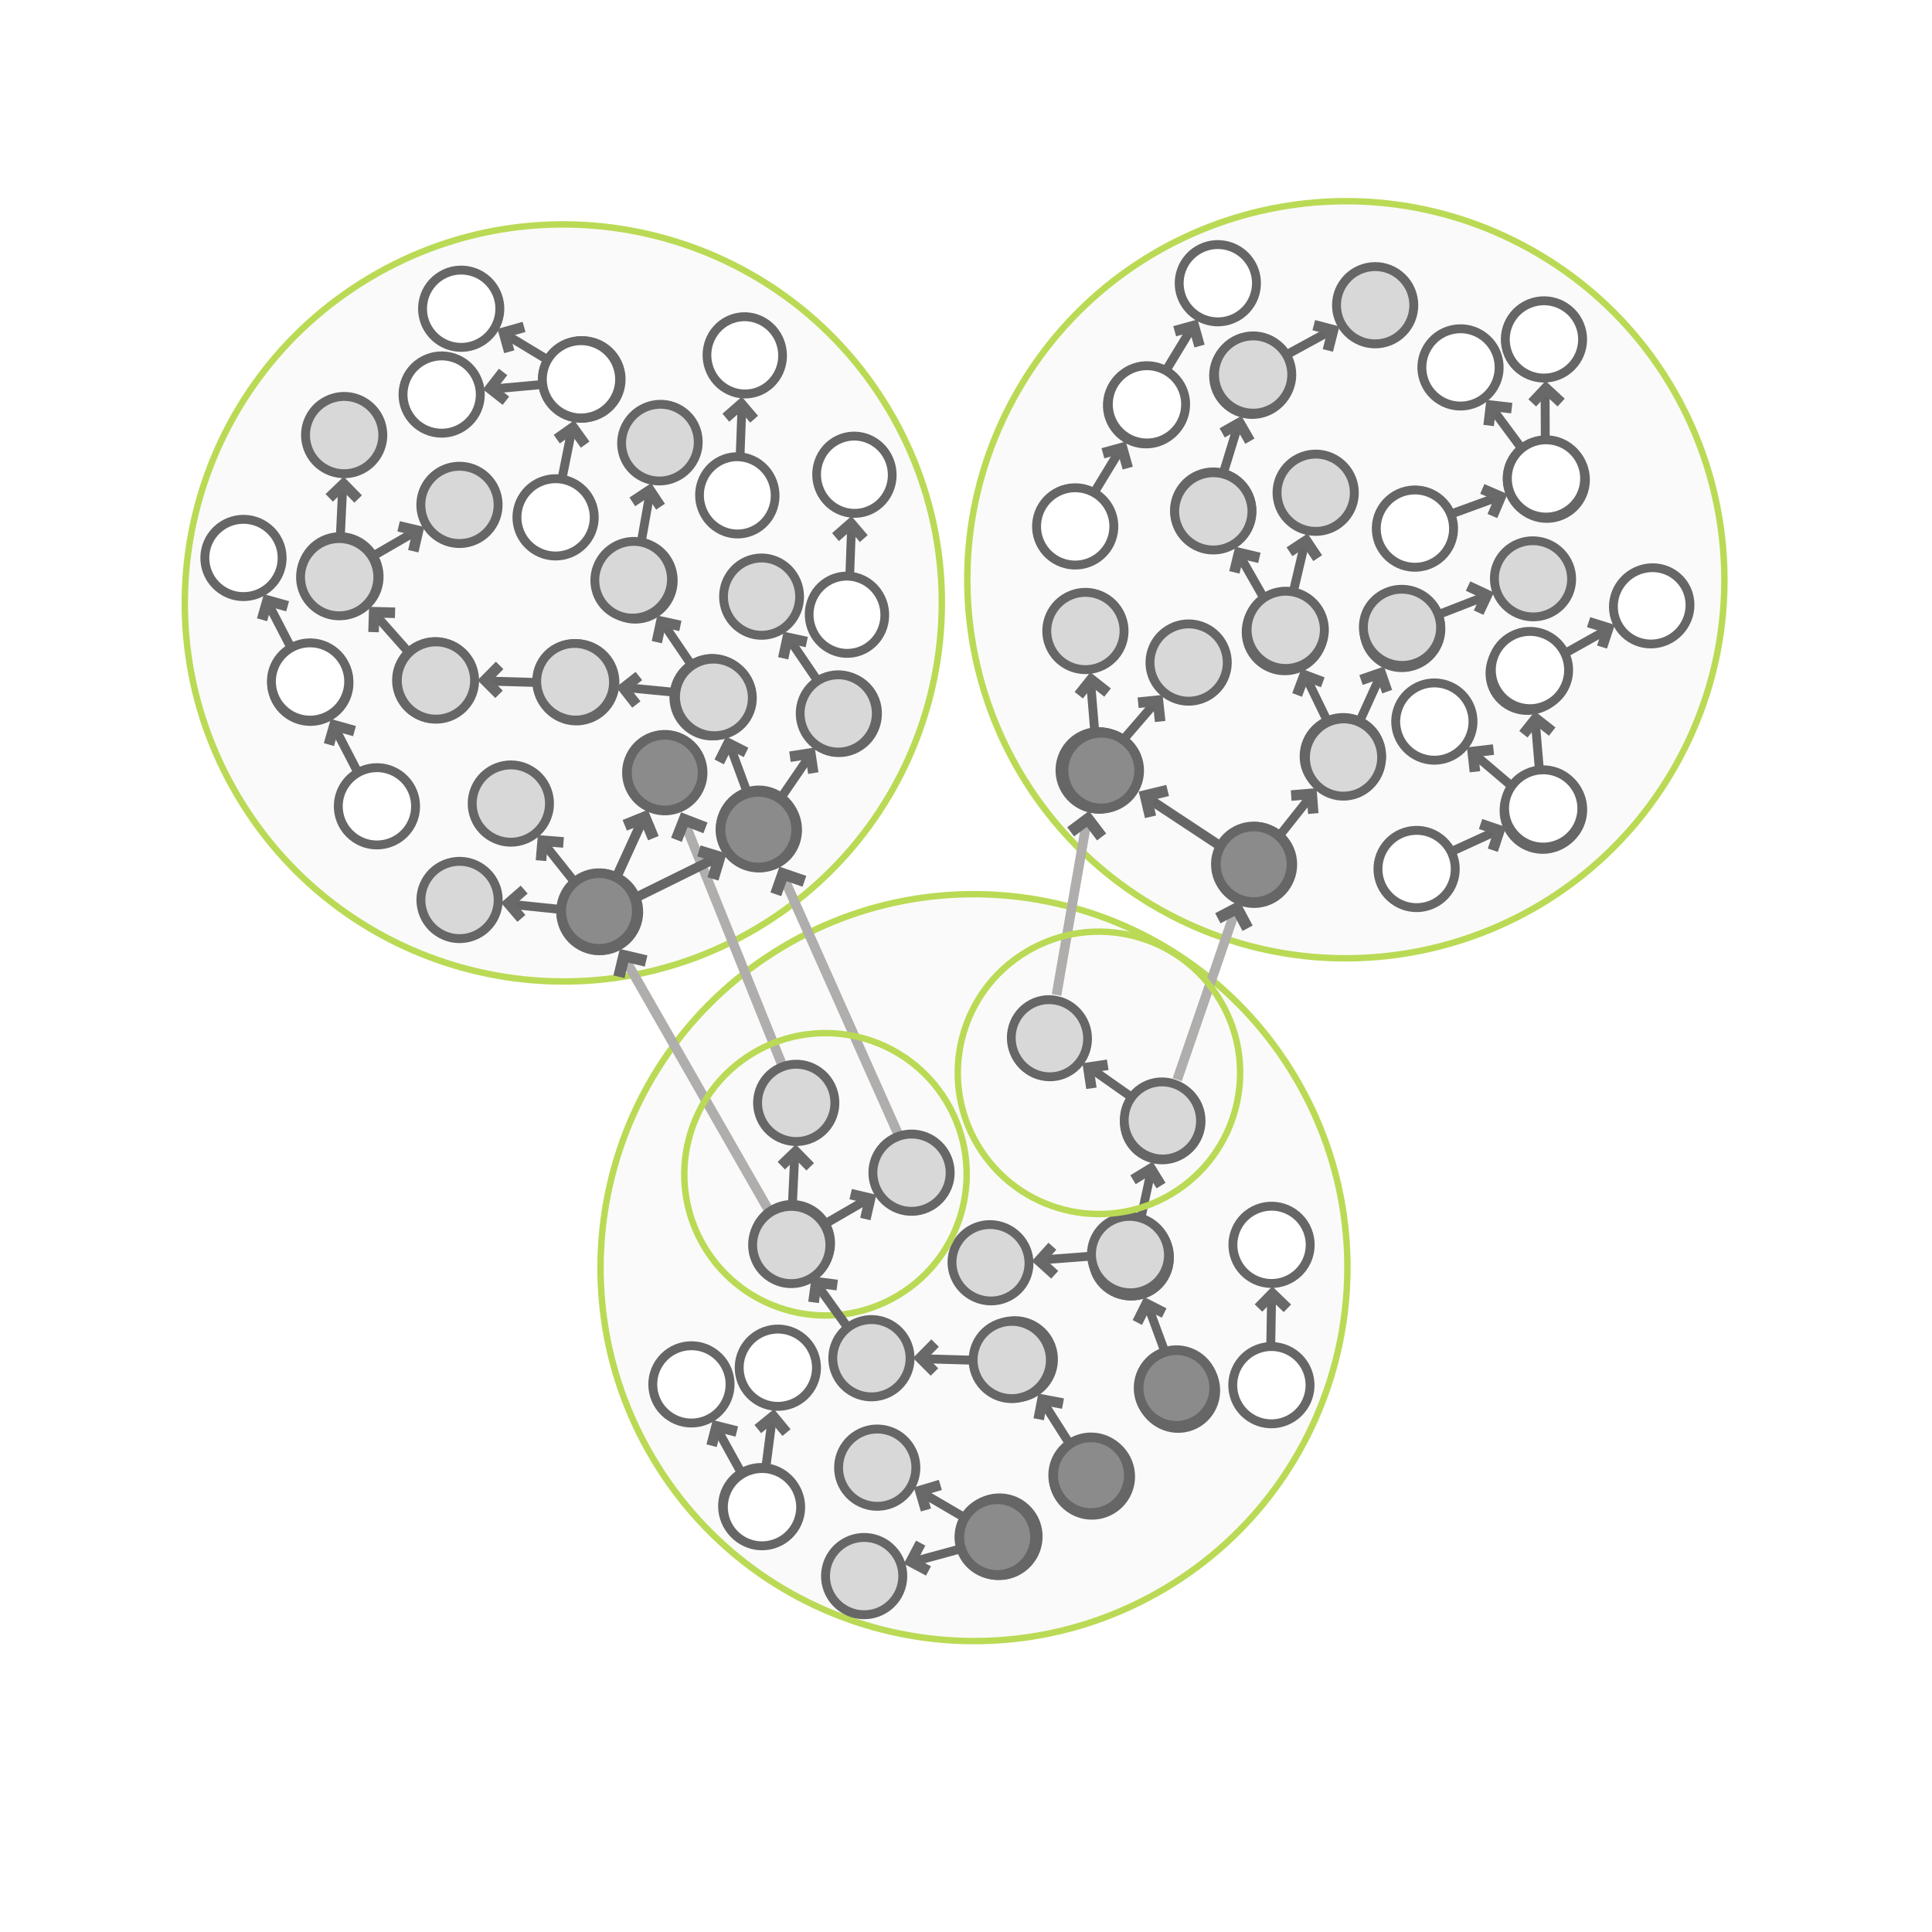
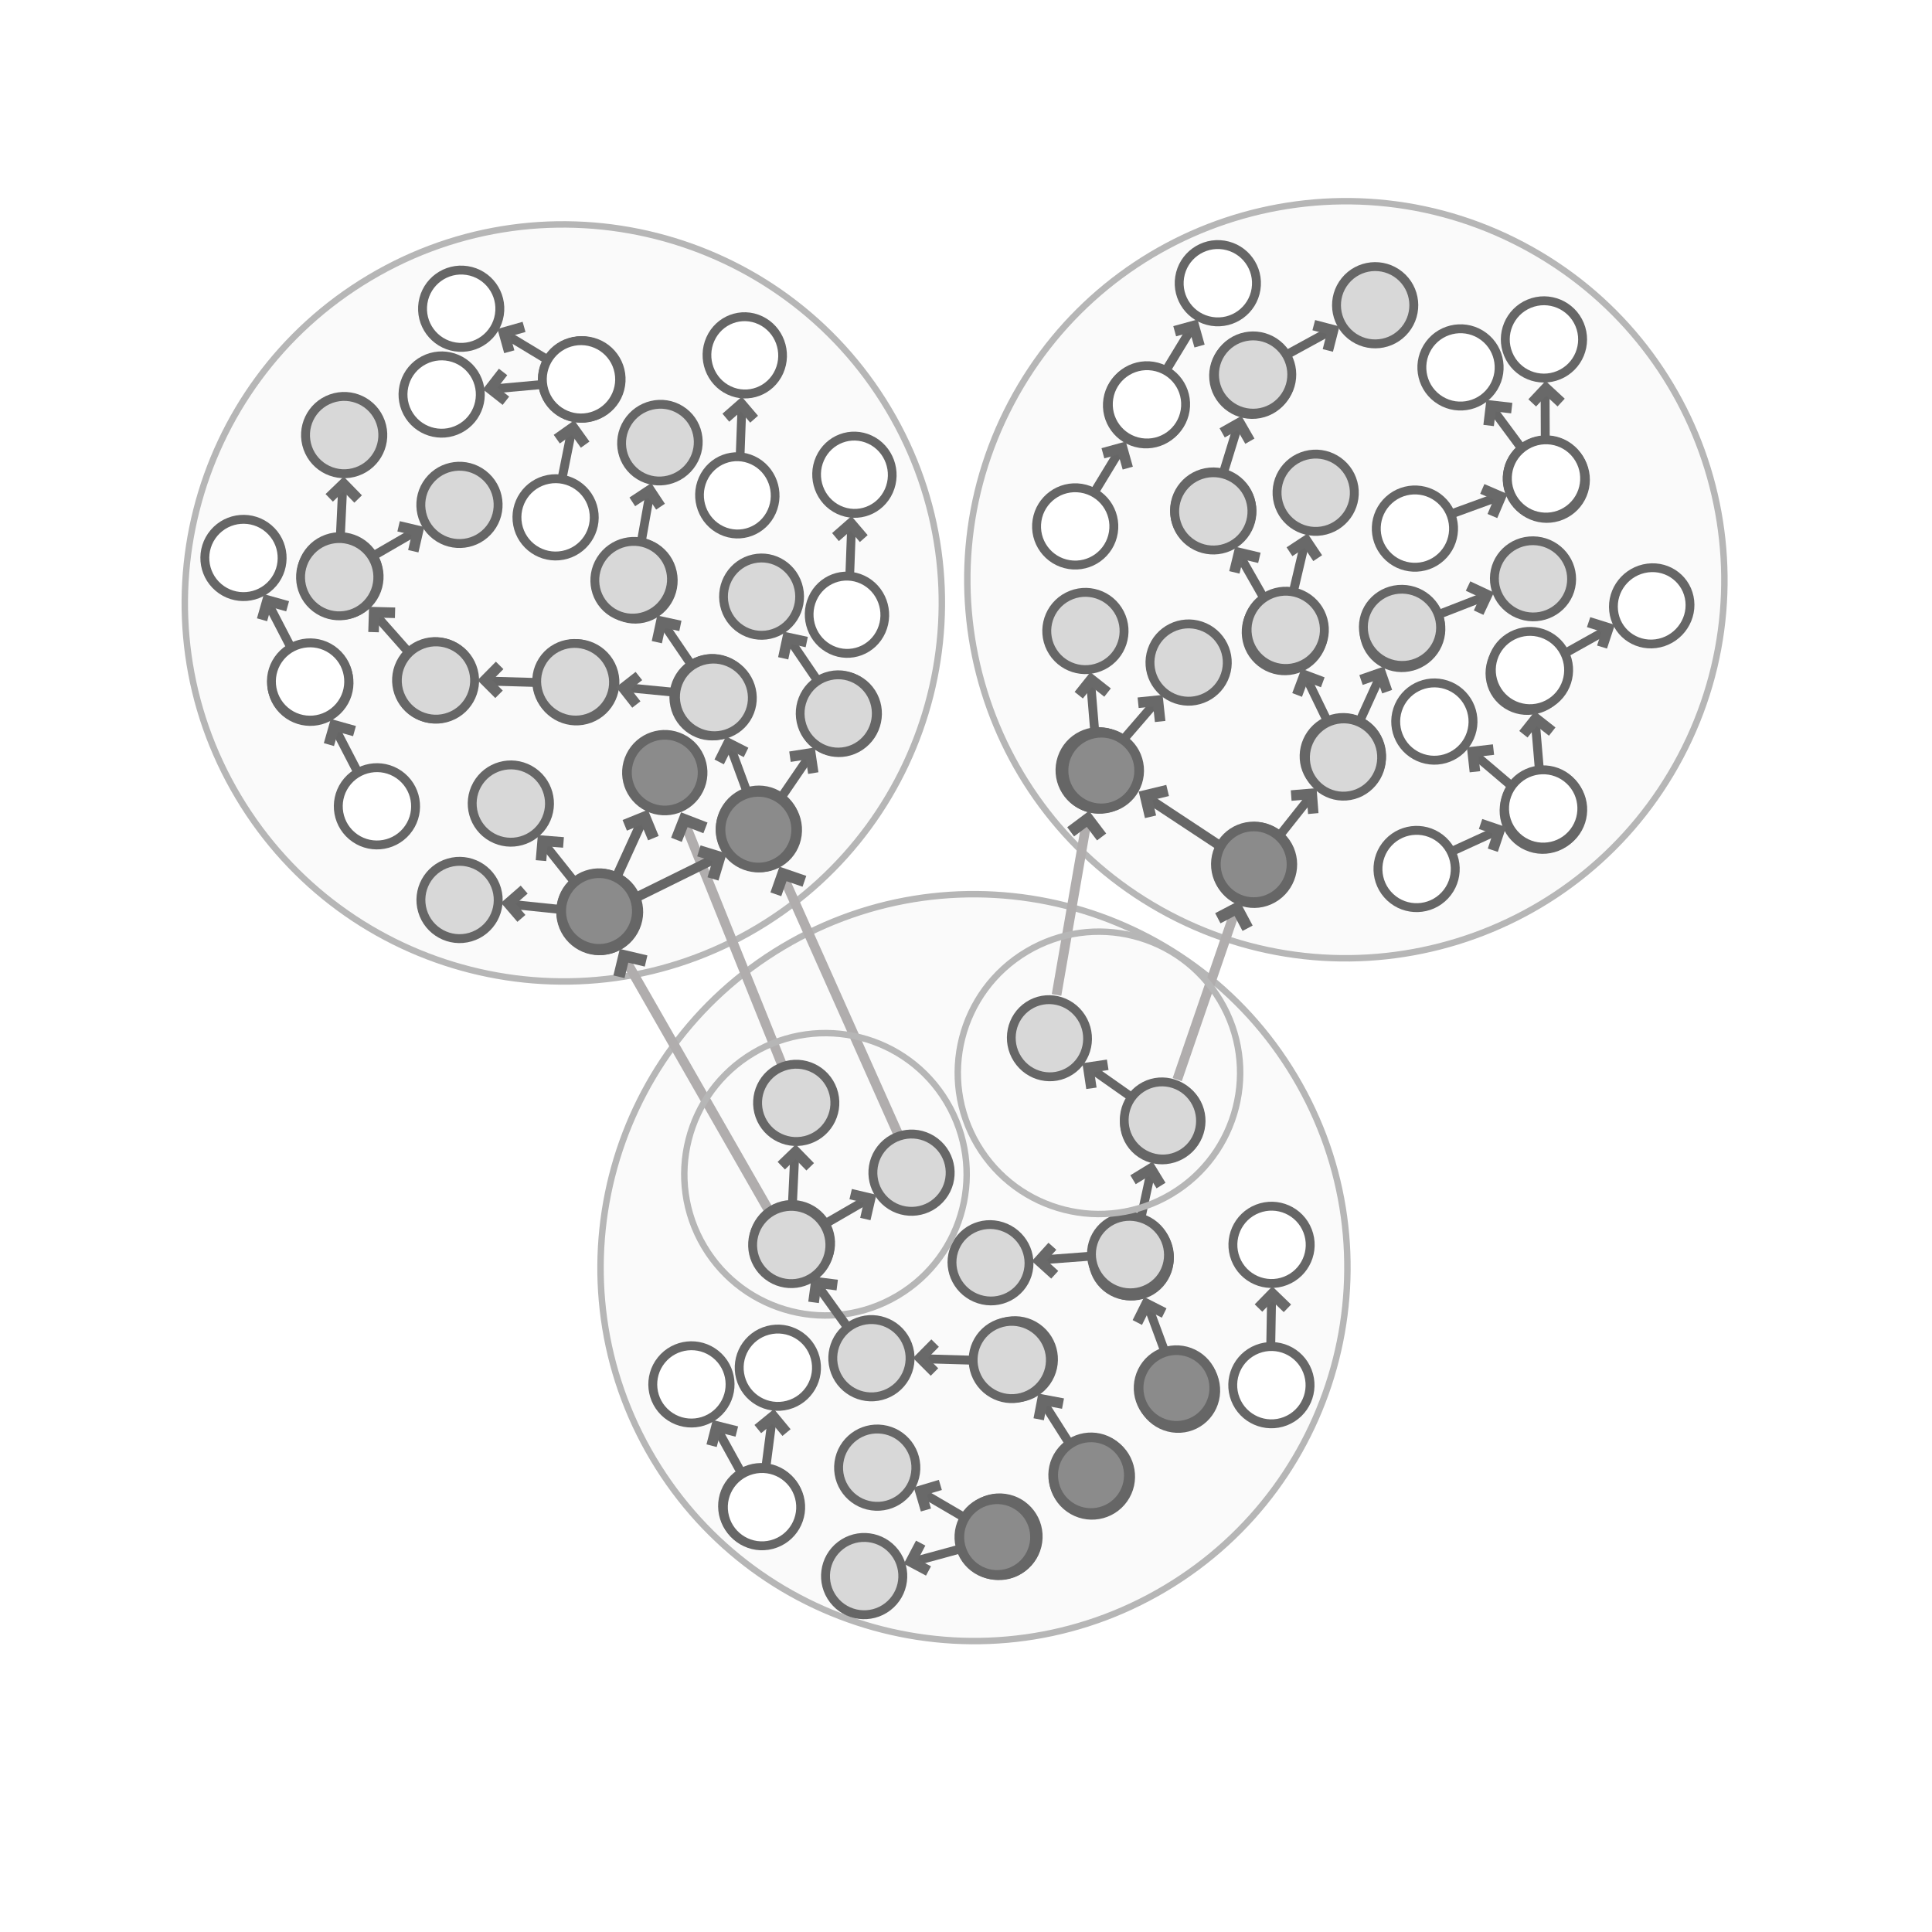
<svg xmlns="http://www.w3.org/2000/svg" xmlns:xlink="http://www.w3.org/1999/xlink" viewBox="30.786 16.849 300 300" width="300px" height="300px">
  <defs>
    <symbol id="symbol-1" viewBox="0 0 75.989 137.212">
      <circle style="fill: rgb(216, 216, 216); stroke-width: 5px; stroke: rgb(102, 102, 102);" cx="243.248" cy="327.315" r="21.703" transform="matrix(0.838671, -0.544639, 0.544639, 0.838671, -336.3064, -34.83715)" />
      <circle style="fill: rgb(216, 216, 216); stroke-width: 5px; stroke: rgb(102, 102, 102);" cx="271.904" cy="253.912" r="21.703" transform="matrix(0.838671, -0.544639, 0.544639, 0.838671, -336.3064, -34.83715)" />
      <line style="stroke-width: 5px; marker-start: url(#marker-0); stroke: rgb(102, 102, 102);" x1="260.613" y1="282.91" x2="251.477" y2="305.225" transform="matrix(0.838671, -0.544639, 0.544639, 0.838671, -336.3064, -34.83715)" />
    </symbol>
    <marker id="marker-0" viewBox="0 0 12.641 9.03" overflow="visible" orient="auto" refX="6.32" refY="4.51">
      <polyline style="fill: none; stroke-miterlimit: 2; stroke-width: 5px; stroke: rgb(105, 105, 105);" points="2 3.775 10.625 0 14.641 9.03" transform="matrix(-0.390731, -0.920505, 0.920505, -0.390731, 7.415497, 13.93821)" />
    </marker>
    <symbol id="symbol-2" viewBox="0 0 75.989 137.212">
      <circle style="stroke-width: 5px; stroke: rgb(102, 102, 102); fill: rgb(255, 255, 255);" cx="243.248" cy="327.315" r="21.703" transform="matrix(0.838671, -0.544639, 0.544639, 0.838671, -336.3064, -34.83715)" />
      <circle style="stroke-width: 5px; stroke: rgb(102, 102, 102); fill: rgb(255, 255, 255);" cx="271.904" cy="253.912" r="21.703" transform="matrix(0.838671, -0.544639, 0.544639, 0.838671, -336.3064, -34.83715)" />
      <line style="stroke-width: 5px; marker-start: url(#marker-0); stroke: rgb(102, 102, 102); fill: rgb(255, 255, 255);" x1="222.038" y1="264.931" x2="212.902" y2="287.246" transform="matrix(0.838671, -0.544639, 0.544639, 0.838671, -294.162, -40.76803)" />
    </symbol>
  </defs>
-   <circle cx="158.955" cy="91.706" r="58.77" style="fill: rgb(250, 250, 250); stroke: rgb(186, 218, 85);" transform="matrix(0.858973, -0.512021, 0.512021, 0.858973, -65.23412, 113.0891)" />
-   <use width="75.989" height="137.212" transform="matrix(0.237541, -0.141595, 0.141595, 0.237541, 72.26856, 103.5219)" style="stroke-width: 23.94px; stroke: rgb(166, 172, 148);" xlink:href="#symbol-1" />
-   <use width="75.989" height="137.212" transform="matrix(0.268975, 0.064246, -0.064246, 0.268975, 78.08102, 74.40298)" style="stroke-width: 23.94px; stroke: rgb(166, 172, 148);" xlink:href="#symbol-1" />
+   <circle cx="158.955" cy="91.706" r="58.77" style="fill: rgb(250, 250, 250); stroke: rgb(182, 182, 182);" transform="matrix(0.858973, -0.512021, 0.512021, 0.858973, -65.23412, 113.0891)" />
+   <use width="75.989" height="137.212" transform="matrix(0.237541, -0.141595, 0.141595, 0.237541, 72.26855, 103.5219)" style="stroke-width: 23.94px; stroke: rgb(166, 172, 148);" xlink:href="#symbol-1" />
+   <use width="75.989" height="137.212" transform="matrix(0.268975, 0.06424601, -0.06424601, 0.268975, 78.08102, 74.40298)" style="stroke-width: 23.94px; stroke: rgb(166, 172, 148);" xlink:href="#symbol-1" />
  <use width="75.989" height="137.212" transform="matrix(-0.233862, 0.139402, 0.141595, 0.237541, 144.2779, 113.7563)" style="stroke-width: 23.94px; stroke: rgb(166, 172, 148);" xlink:href="#symbol-1" />
  <use width="75.989" height="137.212" transform="matrix(-0.191273, 0.19668, 0.193752, 0.1944, 129.3474, 95.24663)" style="stroke-width: 23.94px; stroke: rgb(166, 172, 148);" xlink:href="#symbol-1" />
-   <use width="75.989" height="137.212" transform="matrix(0.059353, -0.270097, 0.270097, 0.059353, 88.59203, 128.8479)" style="stroke-width: 23.94px; stroke: rgb(166, 172, 148);" xlink:href="#symbol-1" />
+   <use width="75.989" height="137.212" transform="matrix(0.05935301, -0.270097, 0.270097, 0.05935301, 88.59203, 128.8479)" style="stroke-width: 23.94px; stroke: rgb(166, 172, 148);" xlink:href="#symbol-1" />
  <use width="75.989" height="137.212" transform="matrix(-0.27426, 0.007077, 0.0028, 0.274452, 141.4084, 77.12992)" style="stroke-width: 23.94px; stroke: rgb(166, 172, 148);" xlink:href="#symbol-1" />
  <use width="75.989" height="137.212" transform="matrix(0.029085, 0.272806, 0.27334, -0.024836, 111.0082, 115.2653)" style="stroke-width: 23.94px; stroke: rgb(166, 172, 148);" xlink:href="#symbol-1" />
  <use width="75.989" height="137.212" transform="matrix(0.244623, -0.128975, 0.128975, 0.244623, 98.89336, 138.1529)" style="stroke-width: 23.94px; stroke: rgb(166, 172, 148);" xlink:href="#symbol-1" />
  <use width="75.989" height="137.212" transform="matrix(0.091576, 0.260939, -0.260939, 0.091576, 107.2171, 84.66311)" style="stroke-width: 23.94px; stroke: rgb(166, 172, 148);" xlink:href="#symbol-1" />
-   <use width="75.989" height="137.212" transform="matrix(0.264953, -0.079211, 0.079211, 0.264953, 68.64732, 117.2936)" xlink:href="#symbol-2" />
-   <use width="75.989" height="137.212" transform="matrix(-0.267547, 0.039413, 0.040304, 0.273589, 170.2819, 81.16785)" xlink:href="#symbol-2" />
-   <use width="75.989" height="137.212" transform="matrix(0.264953, -0.079211, 0.079211, 0.264953, 58.26214, 97.91258)" xlink:href="#symbol-2" />
-   <use width="75.989" height="137.212" transform="matrix(-0.267547, 0.039413, 0.040304, 0.273589, 153.2562, 62.6301)" xlink:href="#symbol-2" />
-   <use width="75.989" height="137.212" transform="matrix(0.079155, -0.264971, 0.264971, 0.079155, 91.8148, 162.176)" style="stroke-width: 23.94px; stroke: rgb(166, 172, 148);" xlink:href="#symbol-1" />
+   <use width="75.989" height="137.212" transform="matrix(0.264953, -0.07921101, 0.07921101, 0.264953, 68.64732, 117.2936)" xlink:href="#symbol-2" />
+   <use width="75.989" height="137.212" transform="matrix(-0.267547, 0.039413, 0.04030401, 0.273589, 170.2819, 81.16785)" xlink:href="#symbol-2" />
+   <use width="75.989" height="137.212" transform="matrix(0.264953, -0.07921101, 0.07921101, 0.264953, 58.26214, 97.91257)" xlink:href="#symbol-2" />
+   <use width="75.989" height="137.212" transform="matrix(-0.267547, 0.039413, 0.04030401, 0.273589, 153.2562, 62.6301)" xlink:href="#symbol-2" />
+   <use width="75.989" height="137.212" transform="matrix(0.07915501, -0.264971, 0.264971, 0.07915501, 91.8148, 162.176)" style="stroke-width: 23.94px; stroke: rgb(166, 172, 148);" xlink:href="#symbol-1" />
  <use width="75.989" height="137.212" transform="matrix(-0.249155, -0.109757, -0.111485, 0.253073, 171.9488, 123.425)" style="stroke-width: 23.94px; stroke: rgb(166, 172, 148);" xlink:href="#symbol-1" />
  <use width="75.989" height="137.212" transform="matrix(-0.191273, 0.19668, 0.193752, 0.1944, 148.9677, 97.75452)" style="stroke-width: 23.94px; stroke: rgb(166, 172, 148);" xlink:href="#symbol-1" />
  <use width="75.989" height="137.212" transform="matrix(0.026882, -0.275233, 0.275233, 0.026882, 90.29694, 85.56973)" xlink:href="#symbol-2" />
  <use width="75.989" height="137.212" transform="matrix(0.184613, -0.205895, 0.205895, 0.184613, 90.67484, 65.42627)" xlink:href="#symbol-2" />
-   <circle cx="160.881" cy="213.013" r="57.981" style="fill: rgb(250, 250, 250); stroke: rgb(186, 218, 85);" transform="matrix(0.858973, -0.512021, 0.512021, 0.858973, -65.23412, 113.0891)" />
+   <circle cx="160.881" cy="213.013" r="57.981" style="fill: rgb(250, 250, 250); stroke: rgb(182, 182, 182);" transform="matrix(0.858973, -0.512021, 0.512021, 0.858973, -65.23412, 113.0891)" />
  <use width="75.989" height="137.212" transform="matrix(-0.233862, 0.139402, 0.141595, 0.237541, 209.2057, 200.8026)" style="stroke-width: 23.94px; stroke: rgb(166, 172, 148);" xlink:href="#symbol-1" />
  <use width="75.989" height="137.212" transform="matrix(-0.274338, -0.002714, -0.006998, 0.274377, 219.7807, 182.8459)" style="stroke-width: 23.94px; stroke: rgb(166, 172, 148);" xlink:href="#symbol-1" />
  <use width="75.989" height="137.212" transform="matrix(0.257008, -0.102086, 0.102086, 0.257008, 177.5862, 223.2724)" style="stroke-width: 23.94px; stroke: rgb(166, 172, 148);" xlink:href="#symbol-1" />
-   <use width="75.989" height="137.212" transform="matrix(0.059353, -0.270097, 0.270097, 0.059353, 156.2113, 234.0808)" style="stroke-width: 23.94px; stroke: rgb(166, 172, 148);" xlink:href="#symbol-1" />
+   <use width="75.989" height="137.212" transform="matrix(0.05935301, -0.270097, 0.270097, 0.05935301, 156.2113, 234.0808)" style="stroke-width: 23.94px; stroke: rgb(166, 172, 148);" xlink:href="#symbol-1" />
  <use width="75.989" height="137.212" transform="matrix(-0.109557, 0.251527, 0.249892, 0.113514, 189.5281, 167.1057)" style="stroke-width: 23.94px; stroke: rgb(166, 172, 148);" xlink:href="#symbol-1" />
-   <use width="75.989" height="137.212" transform="matrix(0.075117, 0.263868, 0.265118, -0.071021, 174.3763, 207.1413)" style="stroke-width: 23.94px; stroke: rgb(166, 172, 148);" xlink:href="#symbol-1" />
+   <use width="75.989" height="137.212" transform="matrix(0.07511701, 0.263868, 0.265118, -0.07102101, 174.3763, 207.1413)" style="stroke-width: 23.94px; stroke: rgb(166, 172, 148);" xlink:href="#symbol-1" />
  <use width="75.989" height="137.212" transform="matrix(0.181667, -0.208502, 0.208502, 0.181667, 155.2878, 245.5522)" style="stroke-width: 23.94px; stroke: rgb(166, 172, 148);" xlink:href="#symbol-1" />
  <use width="75.989" height="137.212" transform="matrix(-0.021706, -0.275688, 0.275688, -0.021706, 157.3471, 270.5117)" style="stroke-width: 23.94px; stroke: rgb(166, 172, 148);" xlink:href="#symbol-1" />
  <line style="marker-start: url(#marker-0); stroke-width: 1.5px; fill: rgb(255, 246, 246); stroke: rgb(176, 173, 173);" x1="151.903" y1="167.152" x2="126.704" y2="204.485" transform="matrix(0.441529, -0.897247, 0.897247, 0.441529, -88.92812, 228.7639)" />
  <line style="marker-start: url(#marker-0); stroke-width: 1.5px; fill: rgb(255, 246, 246); stroke: rgb(176, 173, 173);" x1="158.397" y1="148.897" x2="131.384" y2="179.027" transform="matrix(0.441529, -0.897247, 0.897247, 0.441529, -66.19726, 221.5706)" />
  <line style="marker-start: url(#marker-0); stroke-width: 1.5px; fill: rgb(255, 246, 246); stroke: rgb(176, 173, 173);" x1="175.498" y1="156.747" x2="147.636" y2="190.23" transform="matrix(0.441529, -0.897247, 0.897247, 0.441529, -65.43154, 241.8538)" />
  <line style="marker-start: url(#marker-0); stroke: rgb(102, 102, 102); fill: rgb(255, 255, 255); stroke-width: 1.5px;" x1="133.091" y1="148.834" x2="123.666" y2="149.109" transform="matrix(0.441529, -0.897247, 0.897247, 0.441529, -61.96855, 198.3835)" />
-   <circle cx="148.496" cy="188.757" r="21.922" style="fill: none; stroke: rgb(186, 218, 85);" transform="matrix(0.858973, -0.512021, 0.512021, 0.858973, -65.23412, 113.0891)" />
+   <circle cx="148.496" cy="188.757" r="21.922" style="fill: none; stroke: rgb(182, 182, 182);" transform="matrix(0.858973, -0.512021, 0.512021, 0.858973, -65.23412, 113.0891)" />
  <line style="marker-start: url(#marker-0); stroke: rgb(102, 102, 102); stroke-width: 1.4px;" x1="161.951" y1="216.609" x2="158.449" y2="223.17" transform="matrix(0.441529, -0.897247, 0.897247, 0.441529, -107.8281, 266.5409)" />
  <circle style="stroke: rgb(102, 102, 102); fill: rgb(139, 139, 139); stroke-width: 1.5px;" cx="65.837" cy="88.591" r="5.874" transform="matrix(0.441529, -0.897247, 0.897247, 0.441529, 77.07241, 275.4864)" />
  <circle style="stroke: rgb(102, 102, 102); fill: rgb(139, 139, 139); stroke-width: 1.5px;" cx="65.837" cy="88.591" r="5.874" transform="matrix(0.578379, -0.815768, 0.815768, 0.578379, 89.84891, 248.3867)" />
  <circle style="stroke: rgb(102, 102, 102); fill: rgb(139, 139, 139); stroke-width: 1.5px;" cx="65.837" cy="88.591" r="5.874" transform="matrix(0.441529, -0.897247, 0.897247, 0.441529, 104.9043, 252.3339)" />
  <circle style="stroke: rgb(102, 102, 102); fill: rgb(139, 139, 139); stroke-width: 1.5px;" cx="65.837" cy="88.591" r="5.874" transform="matrix(0.441529, -0.897247, 0.897247, 0.441529, 15.24637, 178.2703)" />
  <circle style="stroke: rgb(102, 102, 102); fill: rgb(139, 139, 139); stroke-width: 1.5px;" cx="65.837" cy="88.591" r="5.874" transform="matrix(0.441529, -0.897247, 0.897247, 0.441529, 25.45546, 156.7813)" />
  <circle style="stroke: rgb(102, 102, 102); fill: rgb(139, 139, 139); stroke-width: 1.5px;" cx="65.837" cy="88.591" r="5.874" transform="matrix(0.441529, -0.897247, 0.897247, 0.441529, 39.98448, 165.6416)" />
  <line style="marker-start: url(#marker-0); stroke: rgb(102, 102, 102); fill: rgb(255, 255, 255); stroke-width: 1.5px;" x1="140.781" y1="157.411" x2="130.1" y2="149.203" transform="matrix(0.441529, -0.897247, 0.897247, 0.441529, -61.91464, 207.1411)" />
-   <use width="75.989" height="137.212" transform="matrix(0.270756, 0.056262, -0.056262, 0.270756, 221.7921, 200.329)" xlink:href="#symbol-2" />
-   <use width="75.989" height="137.212" transform="matrix(0.268975, 0.064246, -0.064246, 0.268975, 148.2772, 178.0999)" style="stroke-width: 23.94px; stroke: rgb(166, 172, 148);" xlink:href="#symbol-1" />
+   <use width="75.989" height="137.212" transform="matrix(0.270756, 0.05626201, -0.05626201, 0.270756, 221.7921, 200.329)" xlink:href="#symbol-2" />
+   <use width="75.989" height="137.212" transform="matrix(0.268975, 0.06424601, -0.06424601, 0.268975, 148.2772, 178.0999)" style="stroke-width: 23.94px; stroke: rgb(166, 172, 148);" xlink:href="#symbol-1" />
  <use width="75.989" height="137.212" transform="matrix(0.091576, 0.260939, -0.260939, 0.091576, 177.4133, 188.36)" style="stroke-width: 23.94px; stroke: rgb(166, 172, 148);" xlink:href="#symbol-1" />
  <use width="75.989" height="137.212" transform="matrix(0.25623, 0.104029, -0.104029, 0.25623, 116.431, 64.93586)" xlink:href="#symbol-2" />
-   <circle cx="158.955" cy="91.706" r="58.77" style="fill: rgb(250, 250, 250); stroke: rgb(186, 218, 85);" transform="matrix(0.884218, 0.467075, -0.467075, 0.884218, 142.0521, -48.45981)" />
+   <circle cx="158.955" cy="91.706" r="58.77" style="fill: rgb(250, 250, 250); stroke: rgb(182, 182, 182);" transform="matrix(0.884218, 0.467075, -0.467075, 0.884218, 142.0521, -48.45981)" />
  <use width="75.989" height="137.212" transform="matrix(0.244522, 0.129165, -0.129165, 0.244522, 221.7738, 63.98116)" style="stroke-width: 23.94px; stroke: rgb(166, 172, 148);" xlink:href="#symbol-1" />
-   <use width="75.989" height="137.212" transform="matrix(0.085103, 0.263121, -0.263121, 0.085103, 249.6643, 53.79218)" style="stroke-width: 23.94px; stroke: rgb(166, 172, 148);" xlink:href="#symbol-1" />
+   <use width="75.989" height="137.212" transform="matrix(0.08510301, 0.263121, -0.263121, 0.08510301, 249.6643, 53.79218)" style="stroke-width: 23.94px; stroke: rgb(166, 172, 148);" xlink:href="#symbol-1" />
  <use width="75.989" height="137.212" transform="matrix(-0.240735, -0.127165, -0.129165, 0.244522, 250.5054, 130.7987)" style="stroke-width: 23.94px; stroke: rgb(166, 172, 148);" xlink:href="#symbol-1" />
  <use width="75.989" height="137.212" transform="matrix(-0.267486, -0.060991, -0.065184, 0.266612, 258.5423, 108.4171)" style="stroke-width: 23.94px; stroke: rgb(166, 172, 148);" xlink:href="#symbol-1" />
-   <use width="75.989" height="137.212" transform="matrix(0.261533, -0.089865, 0.089865, 0.261533, 208.641, 91.09928)" style="stroke-width: 23.94px; stroke: rgb(166, 172, 148);" xlink:href="#symbol-1" />
+   <use width="75.989" height="137.212" transform="matrix(0.261533, -0.08986501, 0.08986501, 0.261533, 208.641, 91.09928)" style="stroke-width: 23.94px; stroke: rgb(166, 172, 148);" xlink:href="#symbol-1" />
  <use width="75.989" height="137.212" transform="matrix(-0.148759, -0.23052, -0.232909, 0.145207, 280.2891, 109.2892)" style="stroke-width: 23.94px; stroke: rgb(166, 172, 148);" xlink:href="#symbol-1" />
  <use width="75.989" height="137.212" transform="matrix(-0.217826, 0.166796, 0.163446, 0.220493, 231.9044, 103.1735)" style="stroke-width: 23.94px; stroke: rgb(166, 172, 148);" xlink:href="#symbol-1" />
  <use width="75.989" height="137.212" transform="matrix(0.171953, 0.21658, -0.21658, 0.171953, 216.6953, 108.0663)" style="stroke-width: 23.94px; stroke: rgb(166, 172, 148);" xlink:href="#symbol-1" />
  <use width="75.989" height="137.212" transform="matrix(0.205514, 0.185036, -0.185036, 0.205514, 208.1291, 68.0552)" xlink:href="#symbol-2" />
  <use width="75.989" height="137.212" transform="matrix(0.205514, 0.185036, -0.185036, 0.205514, 219.2753, 49.10158)" xlink:href="#symbol-2" />
  <use width="75.989" height="137.212" transform="matrix(-0.172879, -0.207961, -0.212657, 0.176784, 298.8363, 111.8613)" xlink:href="#symbol-2" />
  <use width="75.989" height="137.212" transform="matrix(0.275034, 0.028834, -0.028834, 0.275034, 191.9367, 105.707)" style="stroke-width: 23.94px; stroke: rgb(166, 172, 148);" xlink:href="#symbol-1" />
  <use width="75.989" height="137.212" transform="matrix(0.249022, -0.120266, 0.120266, 0.249022, 246.4853, 70.03468)" xlink:href="#symbol-2" />
  <use width="75.989" height="137.212" transform="matrix(0.271889, 0.050508, -0.050508, 0.271889, 263.8833, 59.87539)" xlink:href="#symbol-2" />
  <circle style="stroke: rgb(102, 102, 102); fill: rgb(139, 139, 139); stroke-width: 1.5px;" cx="65.837" cy="88.591" r="5.874" transform="matrix(0.995955, -0.089857, 0.089857, 0.995955, 128.2705, 54.18407)" />
  <circle style="stroke: rgb(102, 102, 102); fill: rgb(139, 139, 139); stroke-width: 1.5px;" cx="65.837" cy="88.591" r="5.874" transform="matrix(0.995955, -0.089857, 0.089857, 0.995955, 151.9276, 68.73743)" />
  <line style="marker-start: url(#marker-0); stroke: rgb(102, 102, 102); fill: rgb(255, 255, 255); stroke-width: 1.5px;" x1="220.474" y1="148.937" x2="209.793" y2="140.729" transform="matrix(-0.997433, 0.071603, -0.071603, -0.997433, 440.0853, 273.89)" />
  <use width="75.989" height="137.212" transform="matrix(0.044499, 0.272939, -0.272939, 0.044499, 277.7047, 81.61447)" xlink:href="#symbol-2" />
  <line style="marker-start: url(#marker-0); stroke-width: 1.5px; fill: rgb(255, 246, 246); stroke: rgb(176, 173, 173);" x1="199.499" y1="145.072" x2="194.756" y2="171.327" transform="matrix(0.999978, -0.006681, 0.006681, 0.999978, -1.052531, 1.320539)" />
  <line style="marker-start: url(#marker-0); stroke-width: 1.5px; fill: rgb(255, 246, 246); stroke: rgb(176, 173, 173);" x1="222.473" y1="158.897" x2="213.498" y2="184.467" transform="matrix(0.999978, -0.006681, 0.006681, 0.999978, -1.142142, 1.460192)" />
-   <circle cx="148.496" cy="188.757" r="21.922" style="fill: none; stroke: rgb(186, 218, 85);" transform="matrix(0.858973, -0.512021, 0.512021, 0.858973, -22.76909, 97.33554)" />
+   <circle cx="148.496" cy="188.757" r="21.922" style="fill: none; stroke: rgb(182, 182, 182);" transform="matrix(0.858973, -0.512021, 0.512021, 0.858973, -22.76909, 97.33554)" />
  <use width="75.989" height="137.212" transform="matrix(0.215275, -0.173587, 0.173587, 0.215275, 241.8387, 127.6411)" xlink:href="#symbol-2" />
  <use width="75.989" height="137.212" transform="matrix(0.275074, 0.028442, -0.028442, 0.275074, 260.9554, 111.7795)" xlink:href="#symbol-2" />
  <use width="75.989" height="137.212" transform="matrix(0.066341, 0.268467, -0.268467, 0.066341, 276.483, 132.3345)" xlink:href="#symbol-2" />
  <use width="75.989" height="137.212" transform="matrix(0.252632, 0.112482, -0.112482, 0.252632, 230.8766, 82.40112)" style="stroke-width: 23.94px; stroke: rgb(166, 172, 148);" xlink:href="#symbol-1" />
-   <use width="75.989" height="137.212" transform="matrix(0.262779, -0.086159, 0.086159, 0.262779, 127.6743, 226.5137)" xlink:href="#symbol-2" />
-   <use width="75.989" height="137.212" transform="matrix(0.262782, 0.08614, -0.08614, 0.262782, 146.2666, 218.753)" xlink:href="#symbol-2" />
+   <use width="75.989" height="137.212" transform="matrix(0.262779, -0.08615901, 0.08615901, 0.262779, 127.6743, 226.5137)" xlink:href="#symbol-2" />
+   <use width="75.989" height="137.212" transform="matrix(0.262782, 0.08614001, -0.08614001, 0.262782, 146.2666, 218.753)" xlink:href="#symbol-2" />
</svg>
